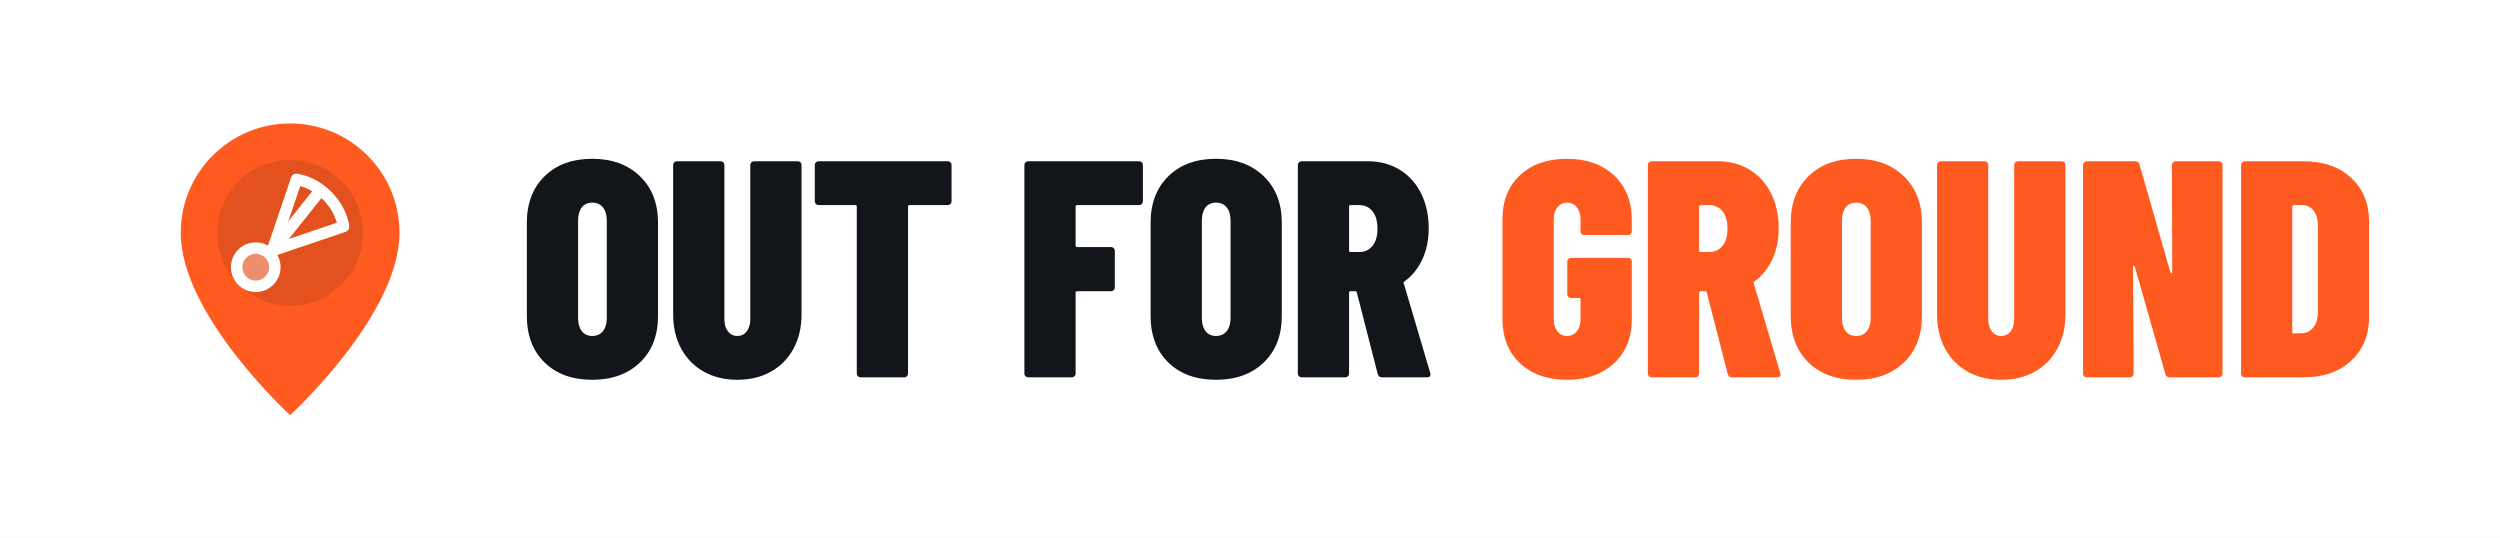
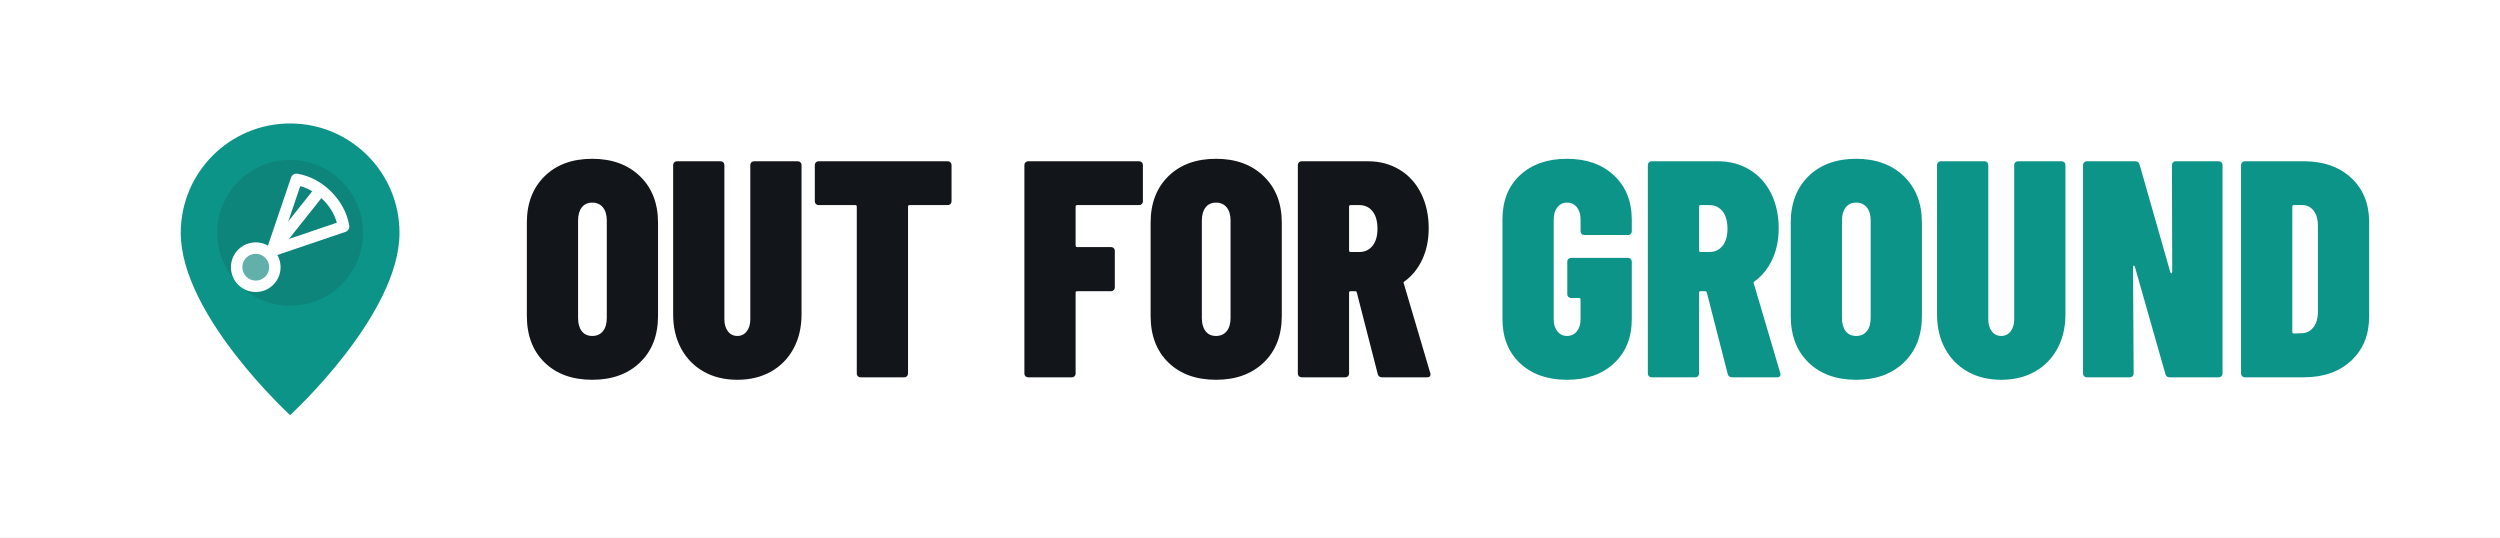
<svg xmlns="http://www.w3.org/2000/svg" viewBox="0 0 972 209" width="972" height="209" role="img" aria-label="Out For Ground Badminton">
  <rect width="972" height="209" fill="#ffffff" />
  <g transform="translate(48,39.9) scale(2.025)">
-     <path d="M32 4c-11.6 0-21 9.4-21 21 0 15.8 21 35 21 35s21-19.2 21-35c0-11.6-9.4-21-21-21z" fill="#ff5a1f" />
+     <path d="M32 4c-11.6 0-21 9.4-21 21 0 15.8 21 35 21 35s21-19.2 21-35c0-11.6-9.4-21-21-21z" fill="#0d9488" />
    <circle cx="32" cy="25" r="14" fill="#12151a" opacity="0.12" />
    <g transform="translate(17.333 10.333) scale(1.2222)" fill="none" stroke="#fff" stroke-width="1.800" stroke-linecap="round" stroke-linejoin="round">
      <path d="M9.2 14.8L13 3.6c3.6.6 6.8 3.8 7.4 7.4L9.2 14.8z" />
      <path d="M9.2 14.8l7.4-9.3" />
      <circle cx="6.6" cy="17.4" r="3" fill="#fff" fill-opacity="0.35" />
    </g>
  </g>
  <path d="M204.84 122.82V86.58Q204.84 75.3 211.74 68.52Q218.64 61.74 230.28 61.74Q241.8 61.74 248.82 68.52Q255.84 75.3 255.84 86.58V122.82Q255.84 134.22 248.82 140.94Q241.8 147.66 230.28 147.66Q218.64 147.66 211.74 140.94Q204.84 134.22 204.84 122.82ZM235.92 123.66V85.74Q235.92 82.5 234.42 80.64Q232.92 78.78 230.28 78.78Q227.64 78.78 226.2 80.64Q224.76 82.5 224.76 85.74V123.66Q224.76 126.9 226.2 128.76Q227.64 130.62 230.28 130.62Q232.92 130.62 234.42 128.76Q235.92 126.9 235.92 123.66Z M261.72 122.22V64.14Q261.72 63.54 262.14 63.12Q262.56 62.7 263.16 62.7H280.2Q280.8 62.7 281.22 63.12Q281.64 63.54 281.64 64.14V124.14Q281.64 127.02 283.02 128.82Q284.4 130.62 286.68 130.62Q288.96 130.62 290.34 128.82Q291.72 127.02 291.72 124.14V64.14Q291.72 63.54 292.14 63.12Q292.56 62.7 293.16 62.7H310.2Q310.8 62.7 311.22 63.12Q311.64 63.54 311.64 64.14V122.22Q311.64 129.78 308.52 135.54Q305.4 141.3 299.76 144.48Q294.12 147.66 286.68 147.66Q279.24 147.66 273.6 144.48Q267.96 141.3 264.84 135.54Q261.72 129.78 261.72 122.22Z M369.96 64.14V78.3Q369.96 78.9 369.54 79.32Q369.12 79.74 368.52 79.74H353.64Q353.04 79.74 353.04 80.34V145.26Q353.04 145.86 352.62 146.28Q352.2 146.7 351.6 146.7H334.56Q333.96 146.7 333.54 146.28Q333.12 145.86 333.12 145.26V80.34Q333.12 79.74 332.52 79.74H318.24Q317.64 79.74 317.22 79.32Q316.8 78.9 316.8 78.3V64.14Q316.8 63.54 317.22 63.12Q317.64 62.7 318.24 62.7H368.52Q369.12 62.7 369.54 63.12Q369.96 63.54 369.96 64.14Z  M442.92 79.74H418.8Q418.2 79.74 418.2 80.34V95.46Q418.2 96.06 418.8 96.06H432.0Q432.6 96.06 433.02 96.48Q433.44 96.9 433.44 97.5V111.78Q433.44 112.38 433.02 112.8Q432.6 113.22 432.0 113.22H418.8Q418.2 113.22 418.2 113.82V145.26Q418.2 145.86 417.78 146.28Q417.36 146.7 416.76 146.7H399.72Q399.12 146.7 398.7 146.28Q398.28 145.86 398.28 145.26V64.14Q398.28 63.54 398.7 63.12Q399.12 62.7 399.72 62.7H442.92Q443.52 62.7 443.94 63.12Q444.36 63.54 444.36 64.14V78.3Q444.36 78.9 443.94 79.32Q443.52 79.74 442.92 79.74Z M447.36 122.82V86.58Q447.36 75.3 454.26 68.52Q461.16 61.74 472.8 61.74Q484.32 61.74 491.34 68.52Q498.36 75.3 498.36 86.58V122.82Q498.36 134.22 491.34 140.94Q484.32 147.66 472.8 147.66Q461.16 147.66 454.26 140.94Q447.36 134.22 447.36 122.82ZM478.44 123.66V85.74Q478.44 82.5 476.94 80.64Q475.44 78.78 472.8 78.78Q470.16 78.78 468.72 80.64Q467.28 82.5 467.28 85.74V123.66Q467.28 126.9 468.72 128.76Q470.16 130.62 472.8 130.62Q475.44 130.62 476.94 128.76Q478.44 126.9 478.44 123.66Z M535.68 145.5 527.52 113.7Q527.4 113.22 526.92 113.22H525.12Q524.52 113.22 524.52 113.82V145.26Q524.52 145.86 524.1 146.28Q523.68 146.7 523.08 146.7H506.04Q505.44 146.7 505.02 146.28Q504.6 145.86 504.6 145.26V64.14Q504.6 63.54 505.02 63.12Q505.44 62.7 506.04 62.7H531.84Q538.8 62.7 544.2 66.0Q549.6 69.3 552.54 75.24Q555.48 81.18 555.48 88.74Q555.48 95.46 553.02 100.8Q550.56 106.14 546.12 109.38Q545.88 109.5 545.76 109.68Q545.64 109.86 545.76 110.1L556.08 145.02L556.2 145.5Q556.2 146.7 554.88 146.7H537.36Q536.04 146.7 535.68 145.5ZM524.52 80.34V97.38Q524.52 97.98 525.12 97.98H528.48Q531.72 97.98 533.64 95.58Q535.56 93.18 535.56 88.98Q535.56 84.54 533.64 82.14Q531.72 79.74 528.48 79.74H525.12Q524.52 79.74 524.52 80.34Z " fill="#12151a" />
-   <path d="M584.16 124.02V85.26Q584.16 74.46 591.0 68.1Q597.84 61.74 609.24 61.74Q620.64 61.74 627.54 68.22Q634.44 74.7 634.44 85.5V89.94Q634.44 90.54 634.02 90.96Q633.6 91.38 633.0 91.38H615.96Q615.36 91.38 614.94 90.96Q614.52 90.54 614.52 89.94V85.26Q614.52 82.38 613.08 80.58Q611.64 78.78 609.24 78.78Q606.96 78.78 605.52 80.58Q604.08 82.38 604.08 85.26V124.14Q604.08 127.02 605.52 128.82Q606.96 130.62 609.24 130.62Q611.64 130.62 613.08 128.82Q614.52 127.02 614.52 124.14V116.46Q614.52 115.86 613.92 115.86H610.8Q610.2 115.86 609.78 115.44Q609.36 115.02 609.36 114.42V101.7Q609.36 101.1 609.78 100.68Q610.2 100.26 610.8 100.26H633.0Q633.6 100.26 634.02 100.68Q634.44 101.1 634.44 101.7V124.02Q634.44 134.82 627.54 141.24Q620.64 147.66 609.24 147.66Q597.84 147.66 591.0 141.24Q584.16 134.82 584.16 124.02Z M671.76 145.5 663.6 113.7Q663.48 113.22 663 113.22H661.2Q660.6 113.22 660.6 113.82V145.26Q660.6 145.86 660.18 146.28Q659.76 146.7 659.16 146.7H642.12Q641.52 146.7 641.1 146.28Q640.68 145.86 640.68 145.26V64.14Q640.68 63.54 641.1 63.12Q641.52 62.7 642.12 62.7H667.92Q674.88 62.7 680.28 66.0Q685.68 69.3 688.62 75.24Q691.56 81.18 691.56 88.74Q691.56 95.46 689.1 100.8Q686.64 106.14 682.2 109.38Q681.96 109.5 681.84 109.68Q681.72 109.86 681.84 110.1L692.16 145.02L692.28 145.5Q692.28 146.7 690.96 146.7H673.44Q672.12 146.7 671.76 145.5ZM660.6 80.34V97.38Q660.6 97.98 661.2 97.98H664.56Q667.8 97.98 669.72 95.58Q671.64 93.18 671.64 88.98Q671.64 84.54 669.72 82.14Q667.8 79.74 664.56 79.74H661.2Q660.6 79.74 660.6 80.34Z M696.24 122.82V86.58Q696.24 75.3 703.14 68.52Q710.04 61.74 721.68 61.74Q733.2 61.74 740.22 68.52Q747.24 75.3 747.24 86.58V122.82Q747.24 134.22 740.22 140.94Q733.2 147.66 721.68 147.66Q710.04 147.66 703.14 140.94Q696.24 134.22 696.24 122.82ZM727.32 123.66V85.74Q727.32 82.5 725.82 80.64Q724.32 78.78 721.68 78.78Q719.04 78.78 717.6 80.64Q716.16 82.5 716.16 85.74V123.66Q716.16 126.9 717.6 128.76Q719.04 130.62 721.68 130.62Q724.32 130.62 725.82 128.76Q727.32 126.9 727.32 123.66Z M753.12 122.22V64.14Q753.12 63.54 753.54 63.12Q753.96 62.7 754.56 62.7H771.6Q772.2 62.7 772.62 63.12Q773.04 63.54 773.04 64.14V124.14Q773.04 127.02 774.42 128.82Q775.8 130.62 778.08 130.62Q780.36 130.62 781.74 128.82Q783.12 127.02 783.12 124.14V64.14Q783.12 63.54 783.54 63.12Q783.96 62.7 784.56 62.7H801.6Q802.2 62.7 802.62 63.12Q803.04 63.54 803.04 64.14V122.22Q803.04 129.78 799.92 135.54Q796.8 141.3 791.16 144.48Q785.52 147.66 778.08 147.66Q770.64 147.66 765 144.48Q759.36 141.3 756.24 135.54Q753.12 129.78 753.12 122.22Z M845.88 62.7H862.68Q863.28 62.7 863.7 63.12Q864.12 63.54 864.12 64.14V145.26Q864.12 145.86 863.7 146.28Q863.28 146.7 862.68 146.7H843.6Q842.28 146.7 841.92 145.5L830.04 103.74Q829.92 103.38 829.62 103.32Q829.32 103.26 829.32 103.74L829.56 145.26Q829.56 145.86 829.14 146.28Q828.72 146.7 828.12 146.7H811.32Q810.72 146.7 810.3 146.28Q809.88 145.86 809.88 145.26V64.14Q809.88 63.54 810.3 63.12Q810.72 62.7 811.32 62.7H830.16Q831.48 62.7 831.84 63.9L843.84 105.9Q843.96 106.26 844.26 106.26Q844.56 106.26 844.56 105.78L844.44 64.14Q844.44 63.54 844.86 63.12Q845.28 62.7 845.88 62.7Z M871.32 145.26V64.14Q871.32 63.54 871.74 63.12Q872.16 62.7 872.76 62.7H895.68Q907.2 62.7 914.16 69.18Q921.12 75.66 921.12 86.34V123.06Q921.12 133.74 914.16 140.22Q907.2 146.7 895.68 146.7H872.76Q872.16 146.7 871.74 146.28Q871.32 145.86 871.32 145.26ZM891.84 129.66 895.2 129.54Q897.72 129.42 899.4 127.32Q901.08 125.22 901.2 121.74V87.66Q901.2 84.06 899.52 81.9Q897.84 79.74 895.08 79.74H891.84Q891.24 79.74 891.24 80.34V129.06Q891.24 129.66 891.84 129.66Z" fill="#ff5a1f" />
+   <path d="M584.16 124.02V85.26Q584.16 74.46 591.0 68.1Q597.84 61.74 609.24 61.74Q620.64 61.74 627.54 68.22Q634.44 74.7 634.44 85.5V89.94Q634.44 90.54 634.02 90.96Q633.6 91.38 633.0 91.38H615.96Q615.36 91.38 614.94 90.96Q614.52 90.54 614.52 89.94V85.26Q614.52 82.38 613.08 80.58Q611.64 78.78 609.24 78.78Q606.96 78.78 605.52 80.58Q604.08 82.38 604.08 85.26V124.14Q604.08 127.02 605.52 128.82Q606.96 130.62 609.24 130.62Q611.64 130.62 613.08 128.82Q614.52 127.02 614.52 124.14V116.46Q614.52 115.86 613.92 115.86H610.8Q610.2 115.86 609.78 115.44Q609.36 115.02 609.36 114.42V101.7Q609.36 101.1 609.78 100.68Q610.2 100.26 610.8 100.26H633.0Q633.6 100.26 634.02 100.68Q634.44 101.1 634.44 101.7V124.02Q634.44 134.82 627.54 141.24Q620.64 147.66 609.24 147.66Q597.84 147.66 591.0 141.24Q584.16 134.82 584.16 124.02Z M671.76 145.5 663.6 113.7Q663.48 113.22 663 113.22H661.2Q660.6 113.22 660.6 113.82V145.26Q660.6 145.86 660.18 146.28Q659.76 146.7 659.16 146.7H642.12Q641.52 146.7 641.1 146.28Q640.68 145.86 640.68 145.26V64.14Q640.68 63.54 641.1 63.12Q641.52 62.7 642.12 62.7H667.92Q674.88 62.7 680.28 66.0Q685.68 69.3 688.62 75.24Q691.56 81.18 691.56 88.74Q691.56 95.46 689.1 100.8Q686.64 106.14 682.2 109.38Q681.96 109.5 681.84 109.68Q681.72 109.86 681.84 110.1L692.16 145.02L692.28 145.5Q692.28 146.7 690.96 146.7H673.44Q672.12 146.7 671.76 145.5ZM660.6 80.34V97.38Q660.6 97.98 661.2 97.98H664.56Q667.8 97.98 669.72 95.58Q671.64 93.18 671.64 88.98Q671.64 84.54 669.72 82.14Q667.8 79.74 664.56 79.74H661.2Q660.6 79.74 660.6 80.34Z M696.24 122.82V86.58Q696.24 75.3 703.14 68.52Q710.04 61.74 721.68 61.74Q733.2 61.74 740.22 68.52Q747.24 75.3 747.24 86.58V122.82Q747.24 134.22 740.22 140.94Q733.2 147.66 721.68 147.66Q710.04 147.66 703.14 140.94Q696.24 134.22 696.24 122.82ZM727.32 123.66V85.74Q727.32 82.5 725.82 80.64Q724.32 78.78 721.68 78.78Q719.04 78.78 717.6 80.64Q716.16 82.5 716.16 85.74V123.66Q716.16 126.9 717.6 128.76Q719.04 130.62 721.68 130.62Q724.32 130.62 725.82 128.76Q727.32 126.9 727.32 123.66Z M753.12 122.22V64.14Q753.12 63.54 753.54 63.12Q753.96 62.7 754.56 62.7H771.6Q772.2 62.7 772.62 63.12Q773.04 63.54 773.04 64.14V124.14Q773.04 127.02 774.42 128.82Q775.8 130.62 778.08 130.62Q780.36 130.62 781.74 128.82Q783.12 127.02 783.12 124.14V64.14Q783.12 63.54 783.54 63.12Q783.96 62.7 784.56 62.7H801.6Q802.2 62.7 802.62 63.12Q803.04 63.54 803.04 64.14V122.22Q803.04 129.78 799.92 135.54Q796.8 141.3 791.16 144.48Q785.52 147.66 778.08 147.66Q770.64 147.66 765 144.48Q759.36 141.3 756.24 135.54Q753.12 129.78 753.12 122.22Z M845.88 62.7H862.68Q863.28 62.7 863.7 63.12Q864.12 63.54 864.12 64.14V145.26Q864.12 145.86 863.7 146.28Q863.28 146.7 862.68 146.7H843.6Q842.28 146.7 841.92 145.5L830.04 103.74Q829.92 103.38 829.62 103.32Q829.32 103.26 829.32 103.74L829.56 145.26Q829.56 145.86 829.14 146.28Q828.72 146.7 828.12 146.7H811.32Q810.72 146.7 810.3 146.28Q809.88 145.86 809.88 145.26V64.14Q809.88 63.54 810.3 63.12Q810.72 62.7 811.32 62.7H830.16Q831.48 62.7 831.84 63.9L843.84 105.9Q843.96 106.26 844.26 106.26Q844.56 106.26 844.56 105.78L844.44 64.14Q844.44 63.54 844.86 63.12Q845.28 62.7 845.88 62.7Z M871.32 145.26V64.14Q871.32 63.54 871.74 63.12Q872.16 62.7 872.76 62.7H895.68Q907.2 62.7 914.16 69.18Q921.12 75.66 921.12 86.34V123.06Q921.12 133.74 914.16 140.22Q907.2 146.7 895.68 146.7H872.76Q872.16 146.7 871.74 146.28Q871.32 145.86 871.32 145.26ZM891.84 129.66 895.2 129.54Q897.72 129.42 899.4 127.32Q901.08 125.22 901.2 121.74V87.66Q901.2 84.06 899.52 81.9Q897.84 79.74 895.08 79.74H891.84Q891.24 79.74 891.24 80.34V129.06Q891.24 129.66 891.84 129.66Z" fill="#0d9488" />
</svg>
